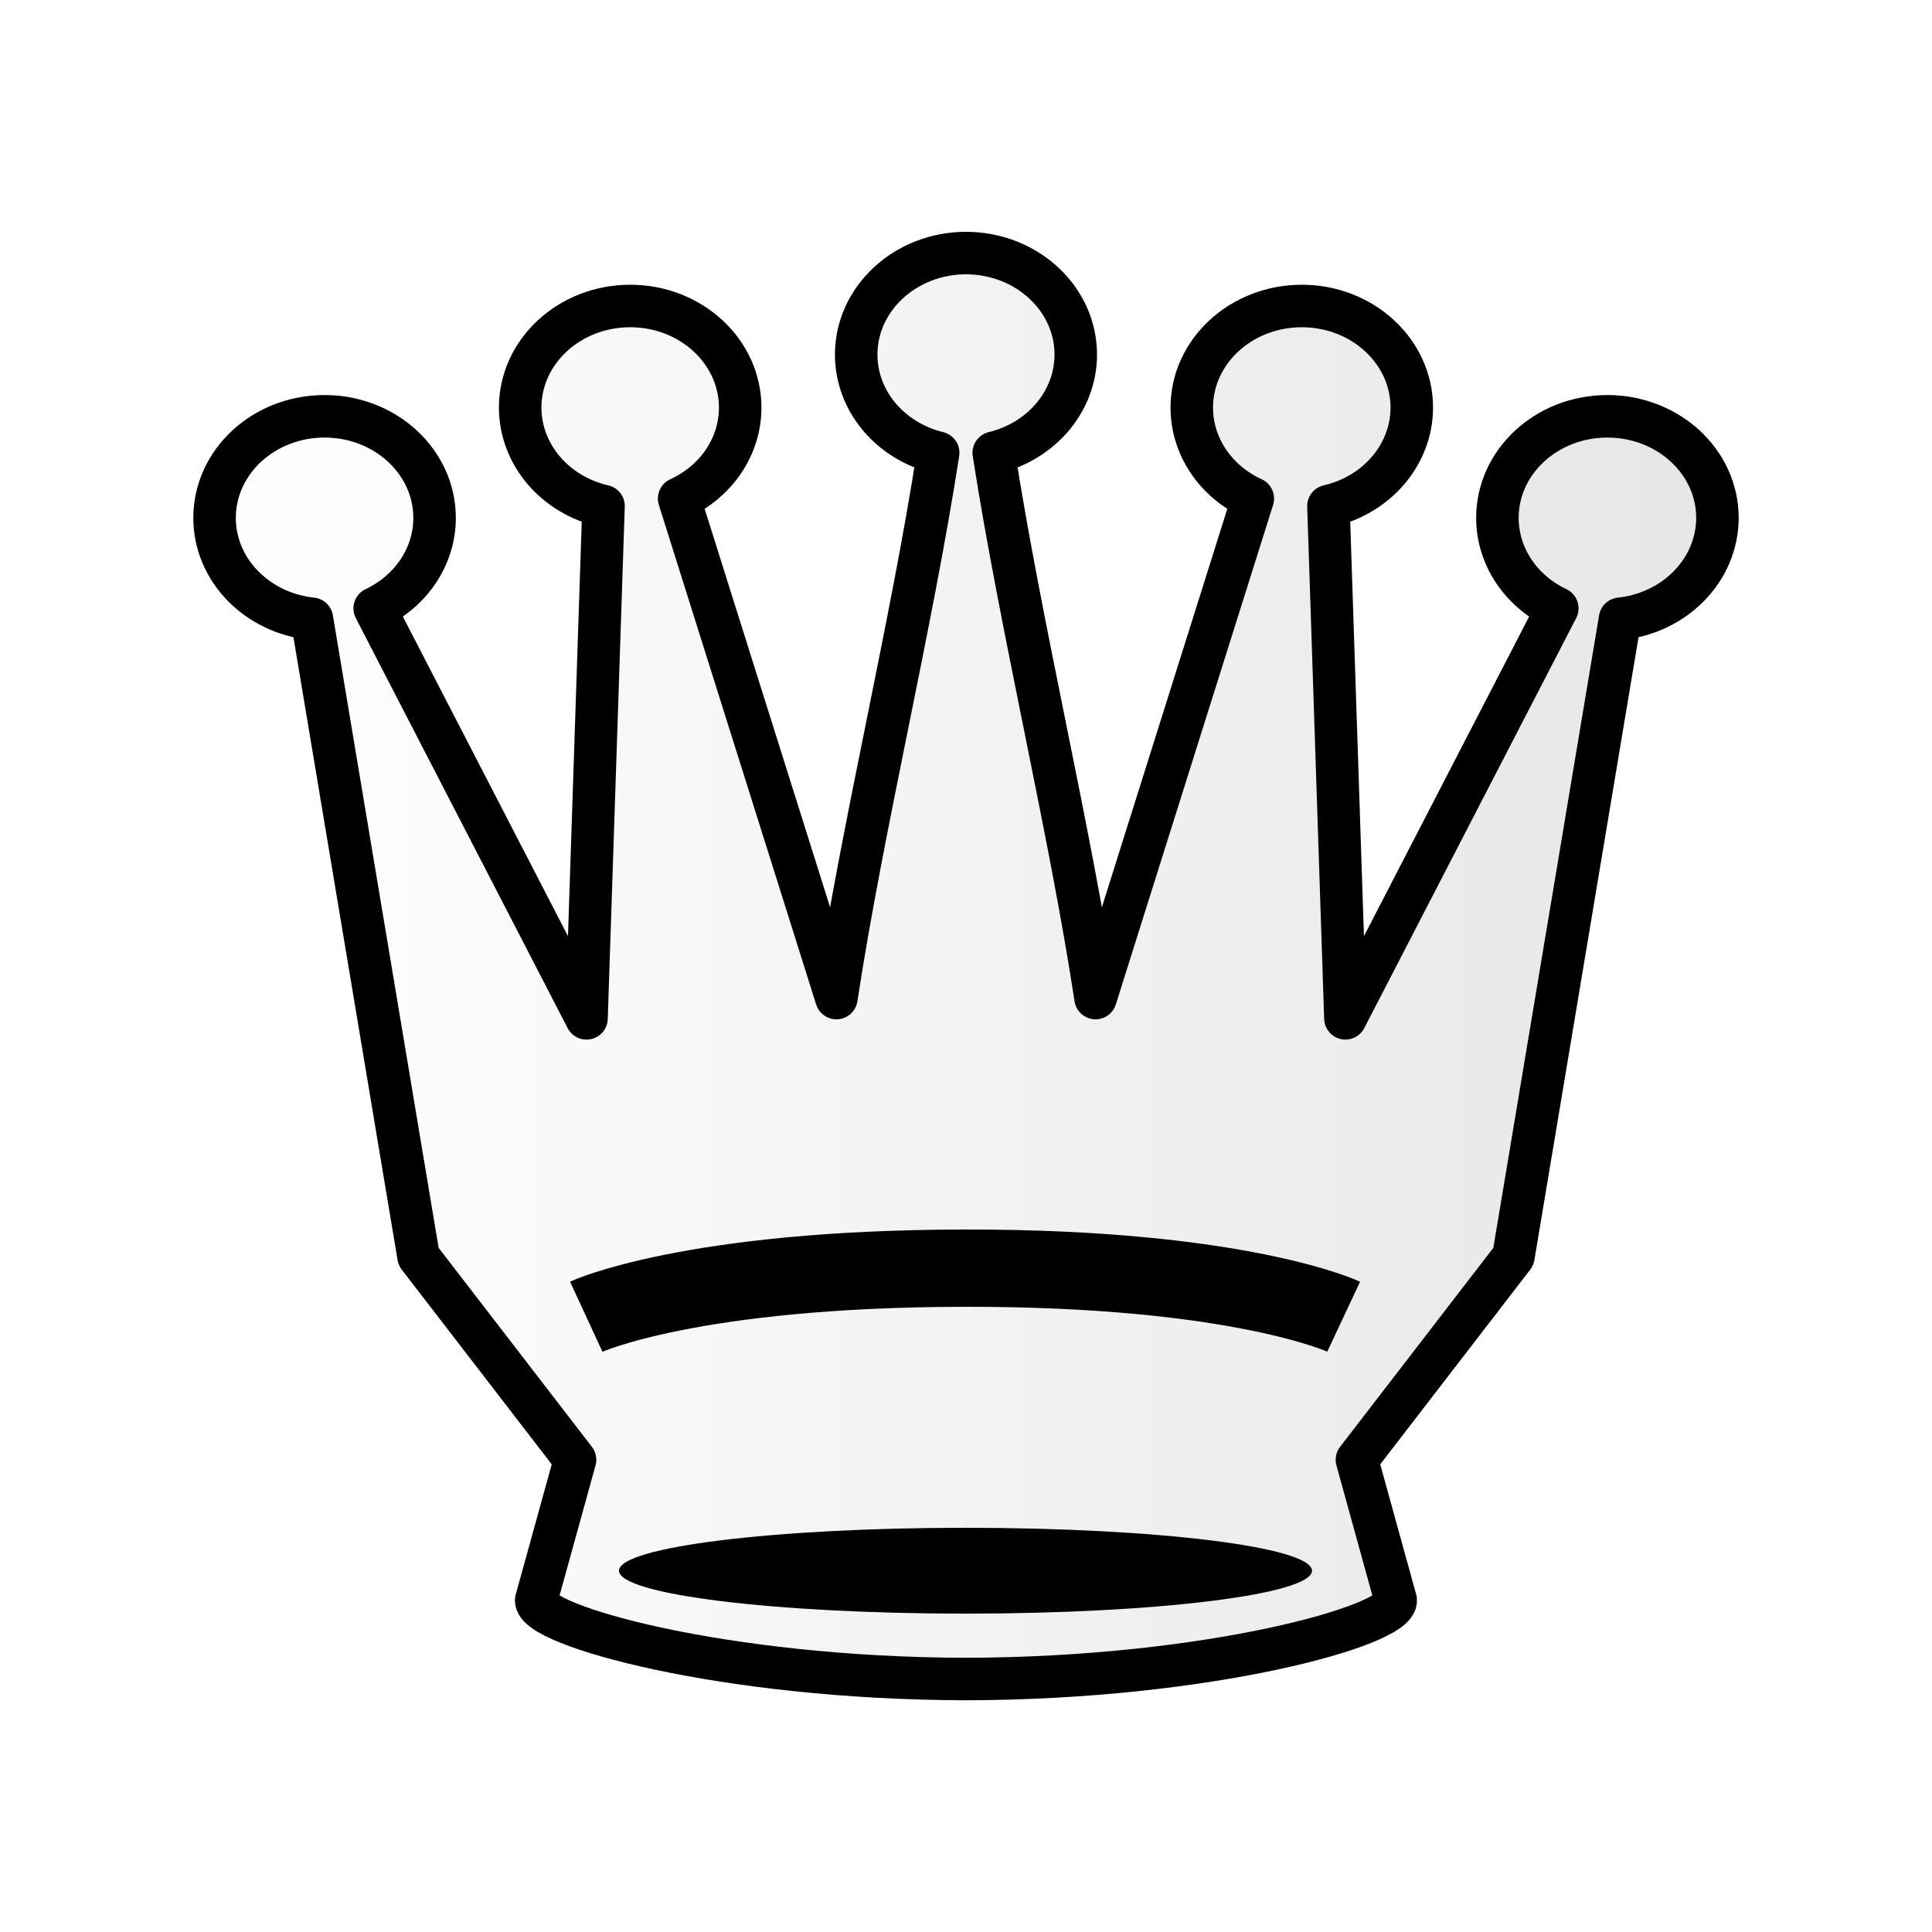
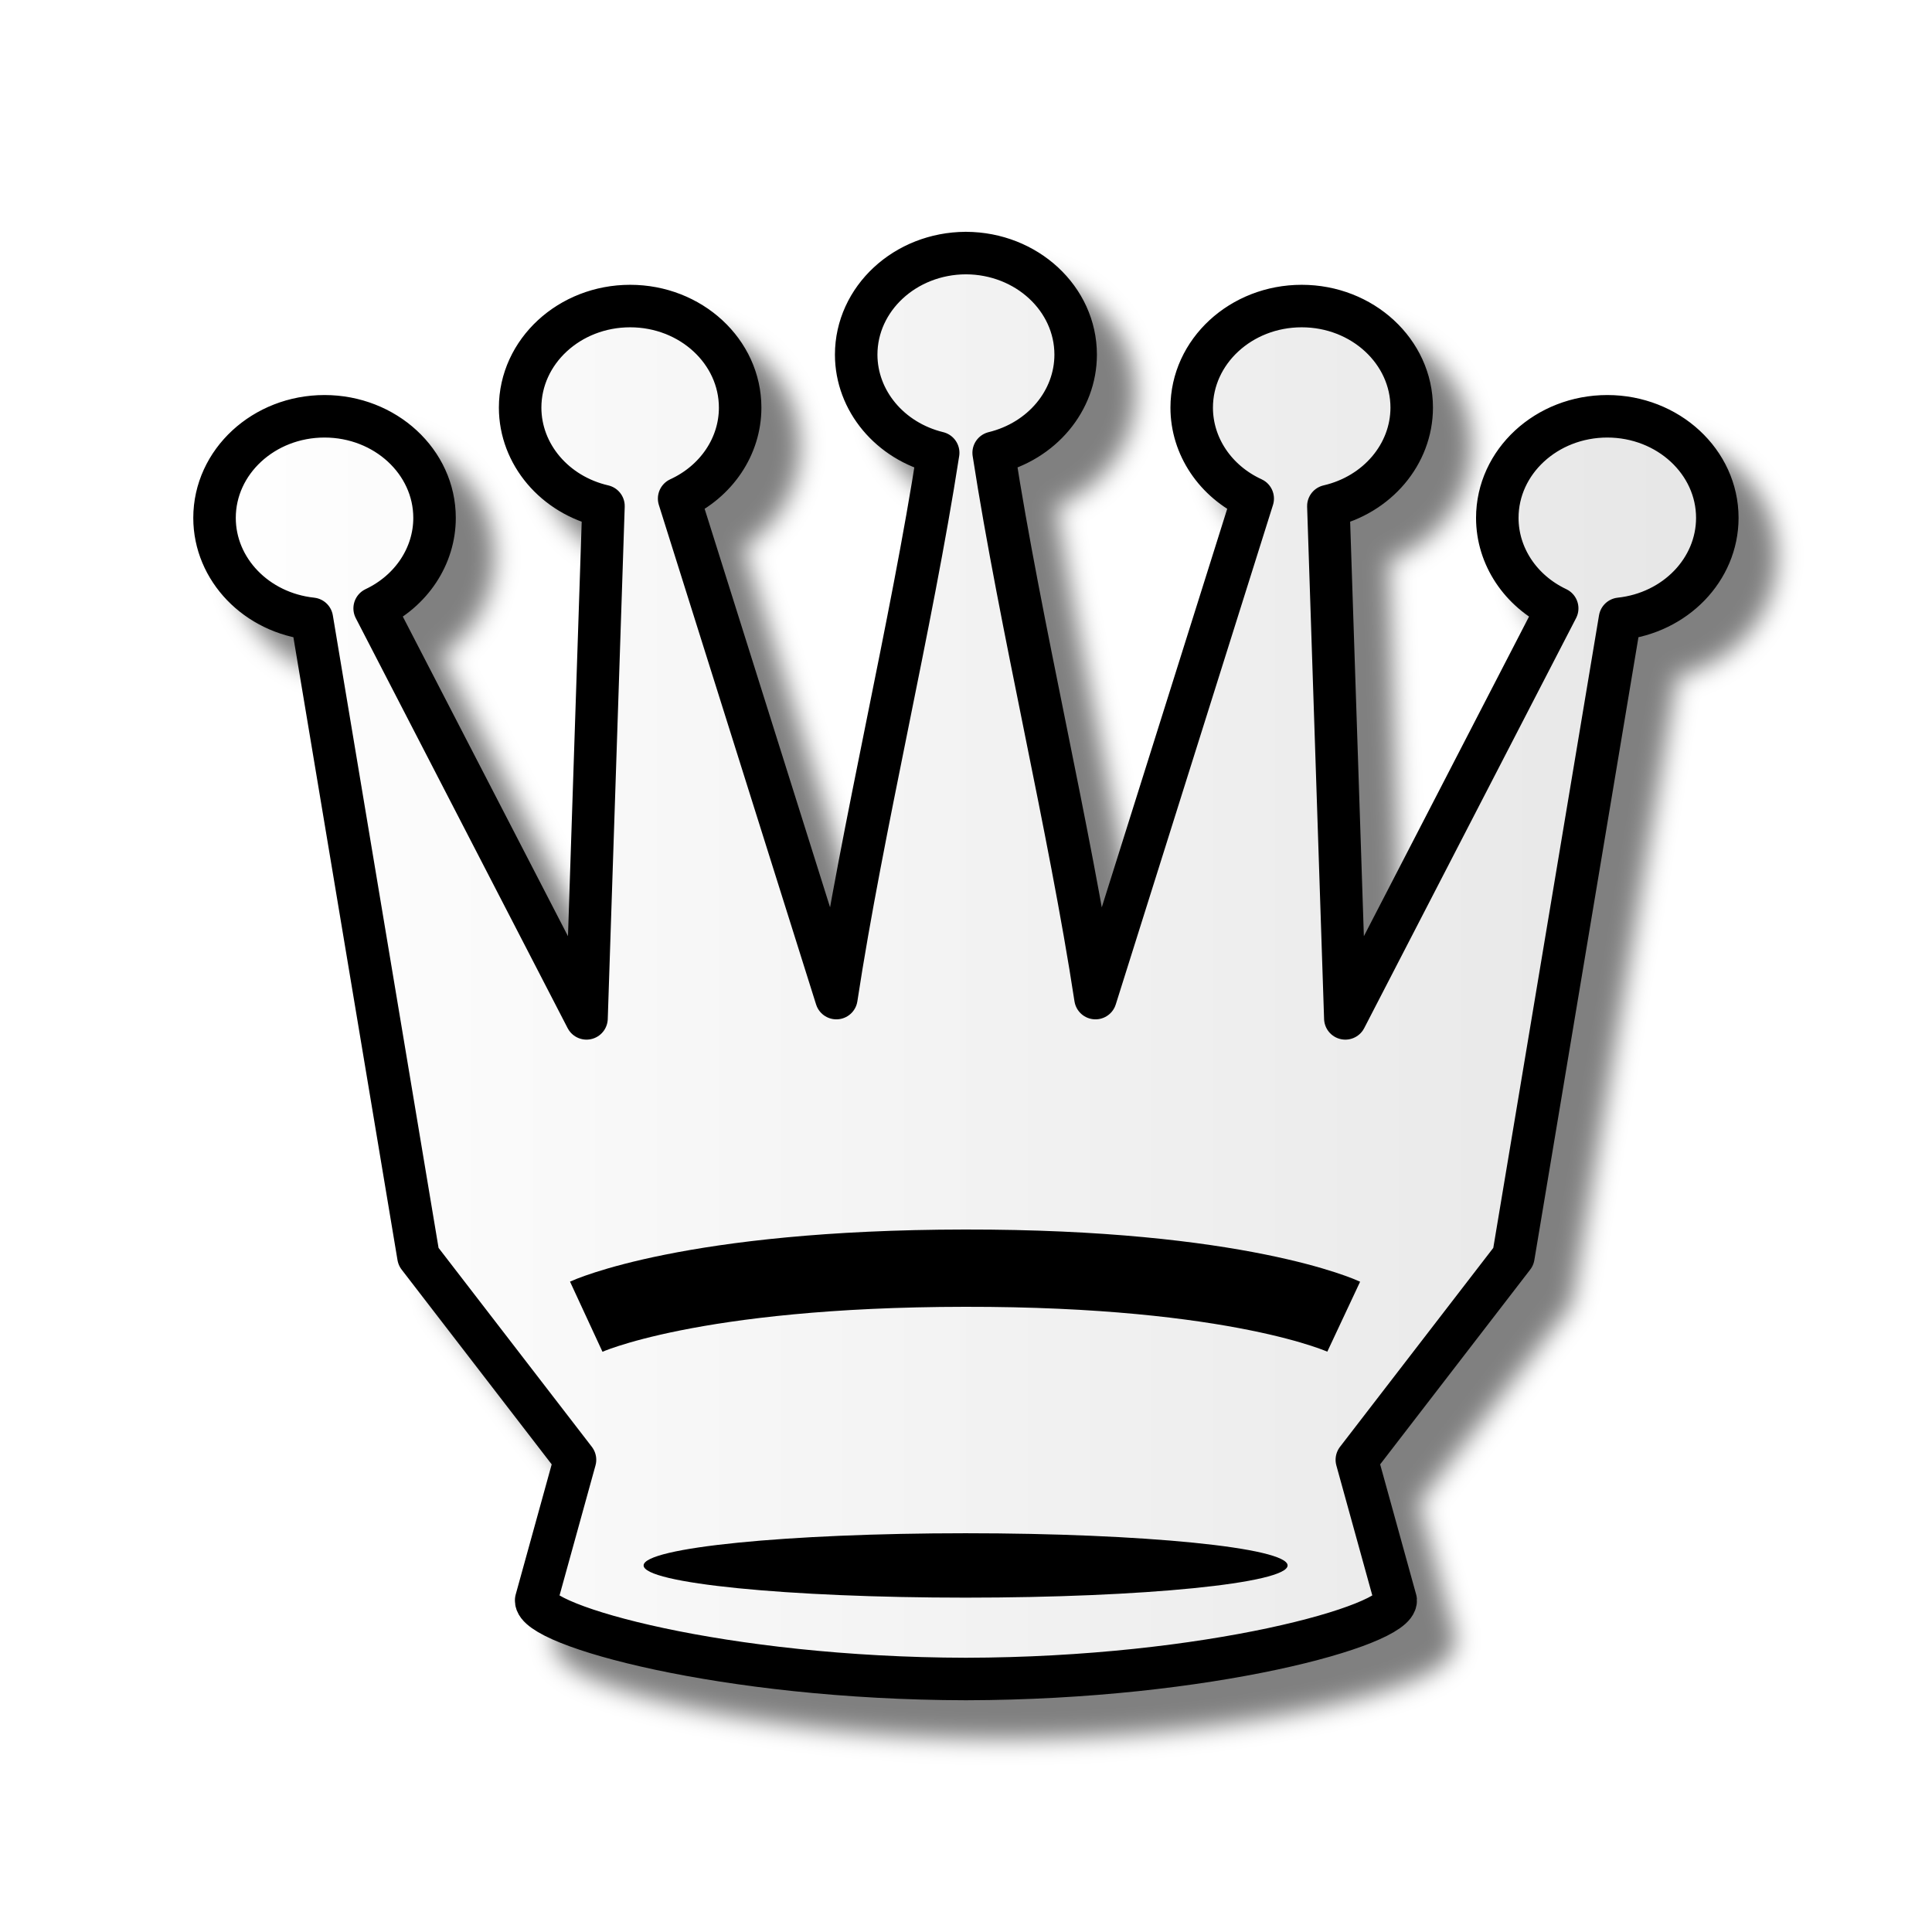
- <svg xmlns="http://www.w3.org/2000/svg" width="50mm" height="50mm" clip-rule="evenodd" fill-rule="evenodd" image-rendering="optimizeQuality" shape-rendering="geometricPrecision" text-rendering="geometricPrecision" viewBox="0 0 50 50">
+ <svg xmlns="http://www.w3.org/2000/svg" width="50mm" height="50mm" clip-rule="evenodd" fill-rule="evenodd" image-rendering="optimizeQuality" shape-rendering="geometricPrecision" text-rendering="geometricPrecision" version="1.1" viewBox="0 0 50 50">
  <defs>
-     <linearGradient id="a" x1="-71.638" x2="-30.679" y1="-83.324" y2="-83.324" gradientTransform="matrix(.97643 0 0 .99287 74.952 107.73)" gradientUnits="userSpaceOnUse">
+     <linearGradient id="linearGradient8602-3" x1="-71.638" x2="-30.679" y1="-83.324" y2="-83.324" gradientTransform="matrix(.97643 0 0 .99287 74.952 107.73)" gradientUnits="userSpaceOnUse">
      <stop stop-color="#fff" offset="0" />
      <stop stop-color="#e6e6e6" offset="1" />
    </linearGradient>
+     <filter id="filter2813-0-1-5-1-2-1-1-4-1-0" color-interpolation-filters="sRGB">
+       <feGaussianBlur result="blur" stdDeviation="0.01 0.01" />
+     </filter>
+     <filter id="filter839" color-interpolation-filters="sRGB">
+       <feFlood flood-color="rgb(0,0,0)" flood-opacity=".498" result="flood" />
+       <feComposite in="flood" in2="SourceGraphic" operator="in" result="composite1" />
+       <feGaussianBlur in="composite1" result="blur" stdDeviation="0.3" />
+       <feOffset dx="1" dy="1" result="offset" />
+       <feComposite in="SourceGraphic" in2="offset" result="composite2" />
+     </filter>
  </defs>
-   <path d="M24.994 6.549c-1.568.006-2.835 1.181-2.836 2.63.002 1.193.873 2.235 2.122 2.539-.688 4.45-1.967 9.726-2.634 14.112l-4.07-12.927c.968-.444 1.58-1.356 1.58-2.354 0-1.452-1.275-2.63-2.847-2.63-1.572.001-2.847 1.178-2.847 2.63.002 1.206.89 2.256 2.157 2.548l-.44 13.258-5.482-10.611c.951-.45 1.55-1.354 1.55-2.34 0-1.453-1.275-2.63-2.847-2.63-1.573 0-2.847 1.177-2.847 2.63 0 1.334 1.084 2.456 2.519 2.61l2.76 16.507 4.05 5.258-1.005 3.634c-.042.656 4.849 2.027 11.122 2.04 6.274-.013 11.164-1.384 11.122-2.04l-1.004-3.634 4.05-5.258 2.76-16.507c1.435-.154 2.518-1.276 2.52-2.61 0-1.453-1.275-2.63-2.848-2.63-1.572 0-2.846 1.177-2.846 2.63 0 .986.598 1.89 1.55 2.34l-5.484 10.61-.439-13.257c1.266-.292 2.155-1.342 2.157-2.548 0-1.452-1.275-2.63-2.847-2.63-1.572.001-2.847 1.178-2.847 2.63 0 .998.612 1.91 1.58 2.354l-4.07 12.927c-.668-4.386-1.946-9.663-2.635-14.112 1.25-.304 2.121-1.346 2.123-2.54 0-1.448-1.268-2.623-2.836-2.629h-.011z" fill="url(#a)" stroke="#000" stroke-linecap="round" stroke-linejoin="round" stroke-width="1.1" />
-   <ellipse class="st15" transform="matrix(.27914 0 0 .39063 -1289.4 1024.1)" cx="4708.7" cy="-2517.6" rx="32.126" ry="2.844" />
-   <path d="M15.172 34.076s2.7-1.249 9.802-1.256c7.103-.01 9.8 1.256 9.8 1.256" fill="none" stroke="#000" stroke-linejoin="round" stroke-width="2" paint-order="stroke fill markers" />
+   <path d="m24.994 6.549v5.087e-4c-1.568 0.006-2.835 1.181-2.836 2.629 0.002 1.193 0.873 2.236 2.122 2.54-0.689 4.449-1.967 9.726-2.635 14.112l-4.069-12.927c0.967-0.444 1.579-1.356 1.579-2.353-8.1e-5 -1.452-1.275-2.63-2.847-2.63-1.572 5.87e-5 -2.847 1.177-2.847 2.63 0.002 1.205 0.891 2.255 2.157 2.547l-0.439 13.258-5.483-10.611c0.951-0.45 1.55-1.354 1.55-2.341-8e-5 -1.452-1.275-2.629-2.847-2.63-1.572 6e-5 -2.847 1.177-2.847 2.63 9.055e-4 1.335 1.084 2.457 2.519 2.611l2.759 16.507 4.051 5.258-1.005 3.634c-0.042 0.655 4.848 2.027 11.122 2.039 6.274-0.012 11.164-1.384 11.122-2.039l-1.005-3.634 4.051-5.258 2.759-16.507c1.435-0.154 2.518-1.276 2.519-2.611-8.1e-5 -1.452-1.275-2.629-2.847-2.63-1.572 7.2e-5 -2.847 1.177-2.847 2.63 2.3e-5 0.987 0.598 1.891 1.55 2.341l-5.483 10.611-0.439-13.258c1.266-0.292 2.155-1.342 2.157-2.547-8.1e-5 -1.452-1.275-2.63-2.847-2.63-1.572 5.87e-5 -2.847 1.177-2.847 2.63 4.58e-4 0.998 0.612 1.909 1.579 2.353l-4.069 12.927c-0.668-4.386-1.946-9.662-2.635-14.112 1.249-0.304 2.121-1.346 2.122-2.54-3.68e-4 -1.448-1.268-2.623-2.836-2.629v-5.087e-4l-0.005 5.087e-4 -0.005-5.087e-4z" fill="url(#linearGradient8602-3)" filter="url(#filter839)" stroke="#000" stroke-linecap="round" stroke-linejoin="round" stroke-width="1.1" style="paint-order:normal" />
+   <ellipse class="st15" transform="matrix(.25939 0 0 .29298 -1196.4 778.12)" cx="4708.7" cy="-2517.6" rx="32.126" ry="2.844" clip-rule="evenodd" fill-rule="evenodd" filter="url(#filter2813-0-1-5-1-2-1-1-4-1-0)" image-rendering="optimizeQuality" shape-rendering="geometricPrecision" stroke-width="1.198" />
+   <path d="m15.172 34.076s2.699-1.249 9.802-1.256c7.103-0.009 9.801 1.256 9.801 1.256" fill="none" stroke="#000" stroke-linejoin="round" stroke-width="2" style="paint-order:stroke fill markers" />
</svg>
